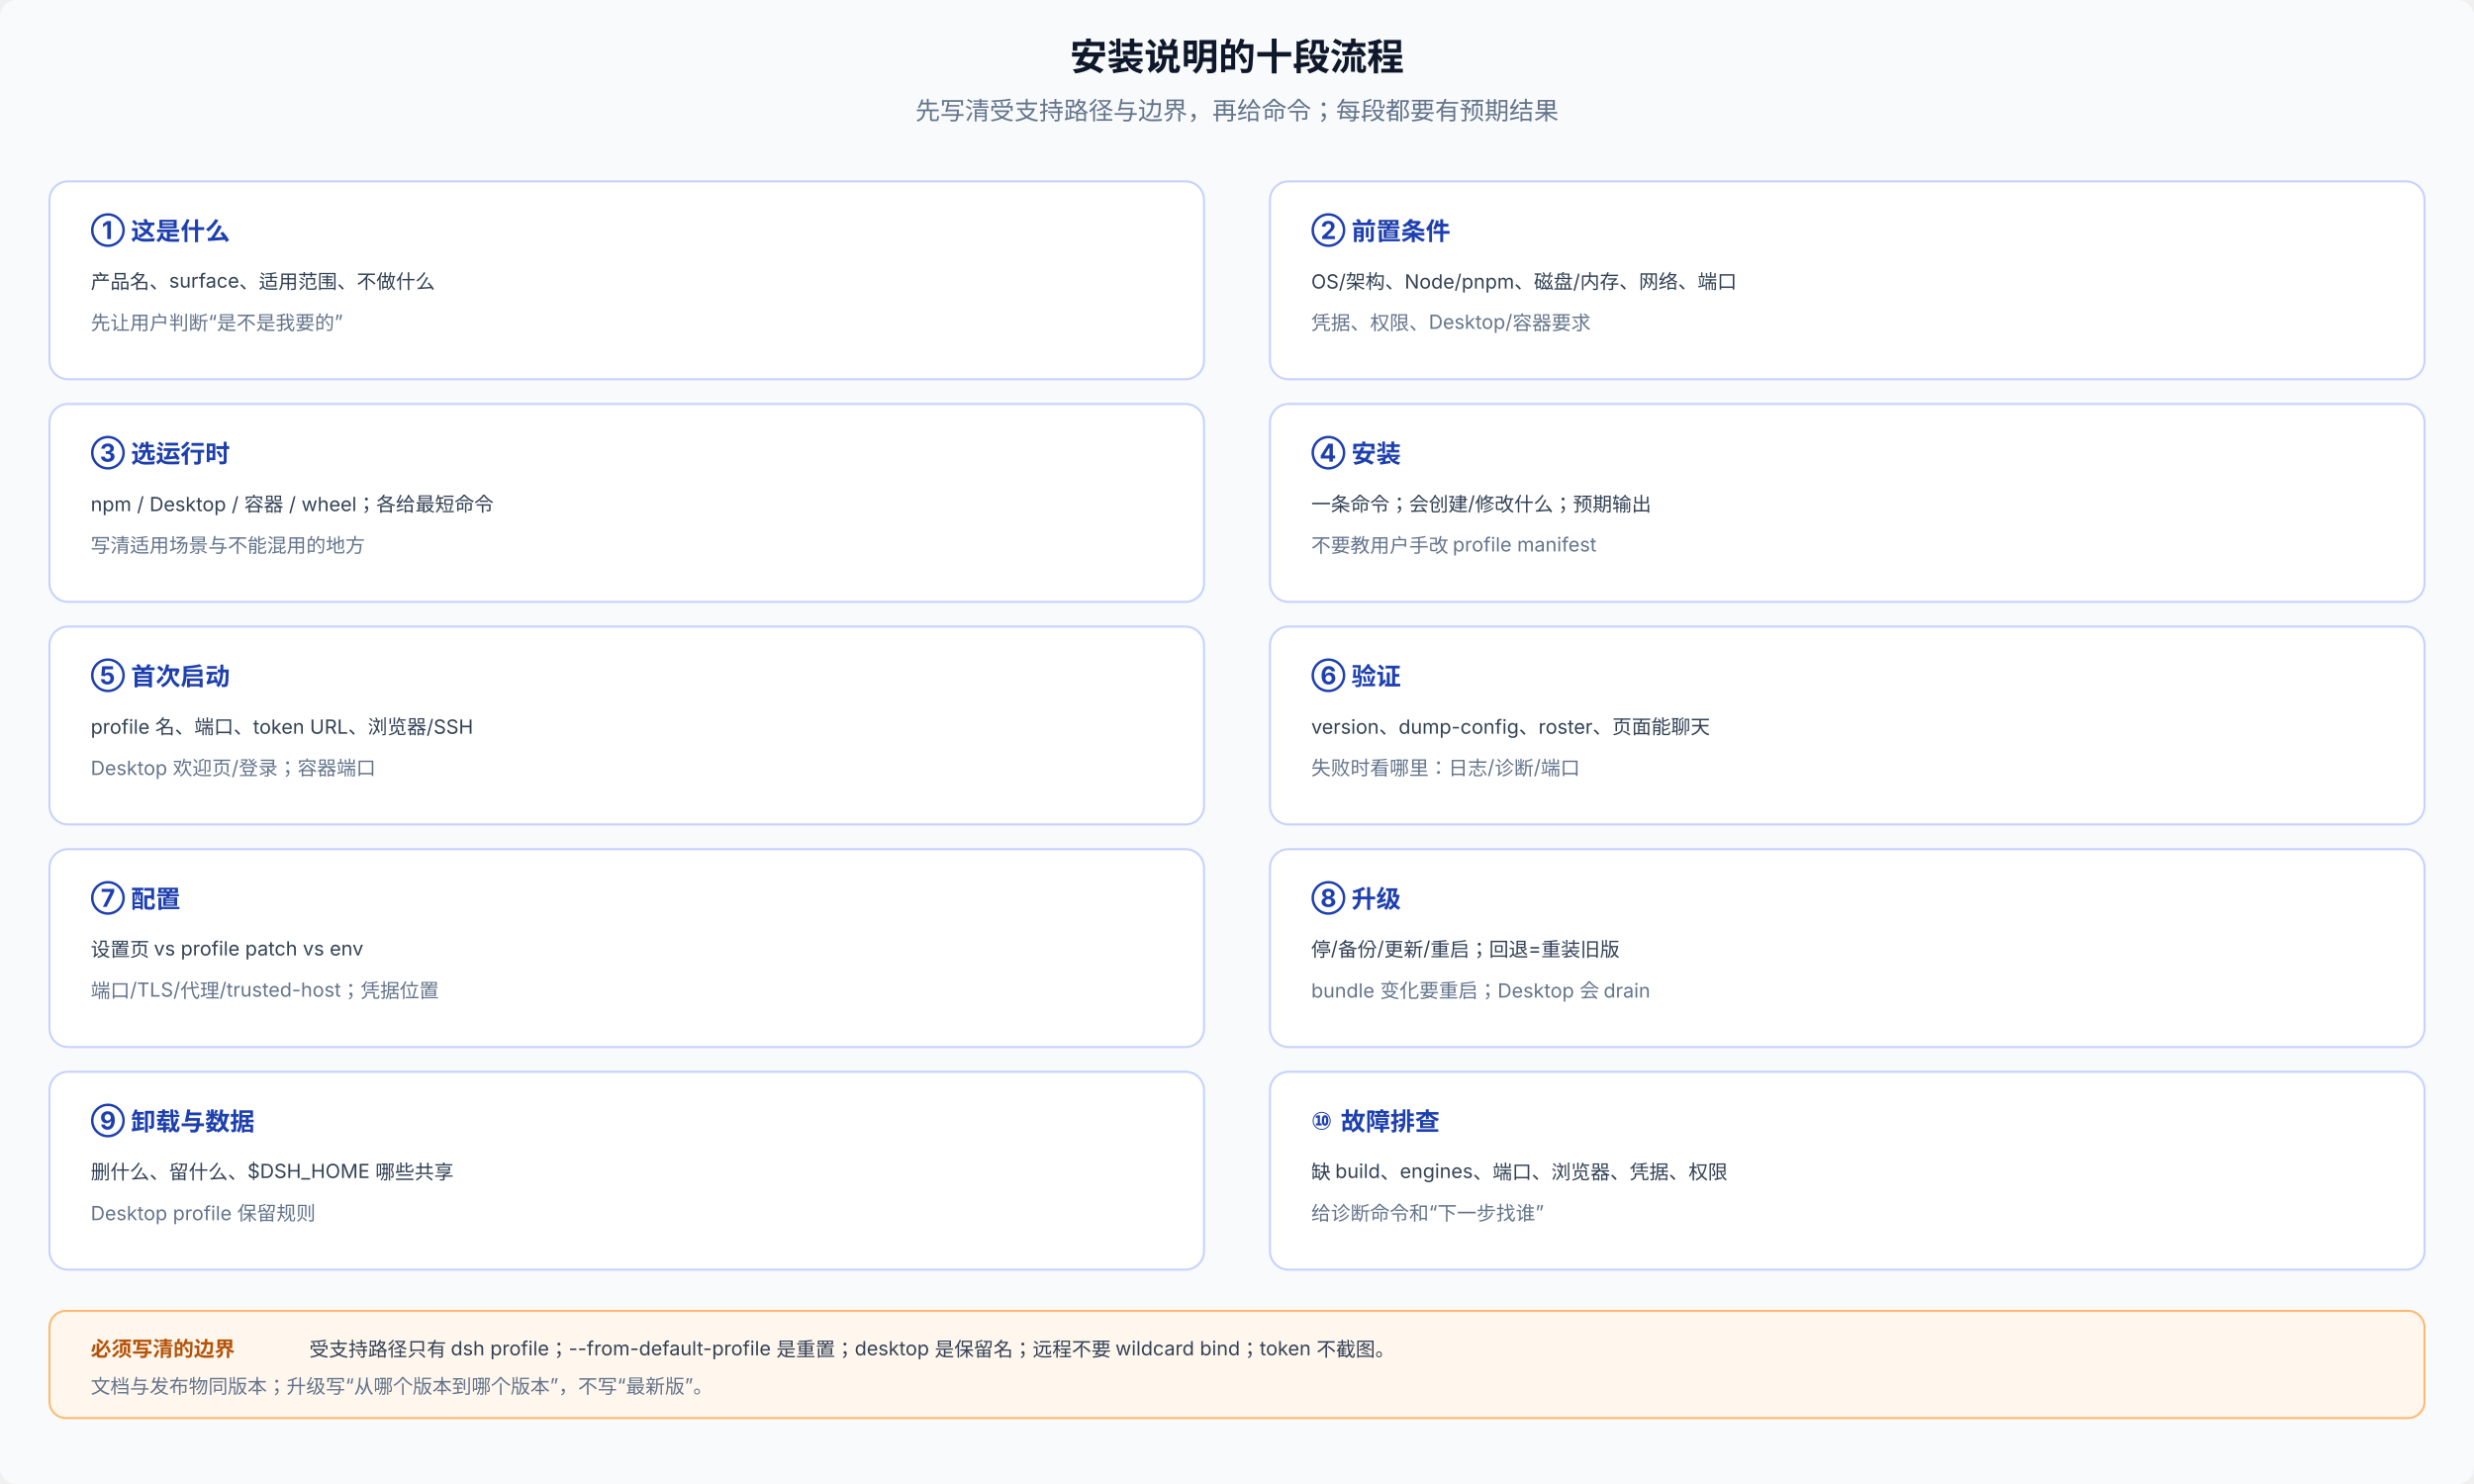
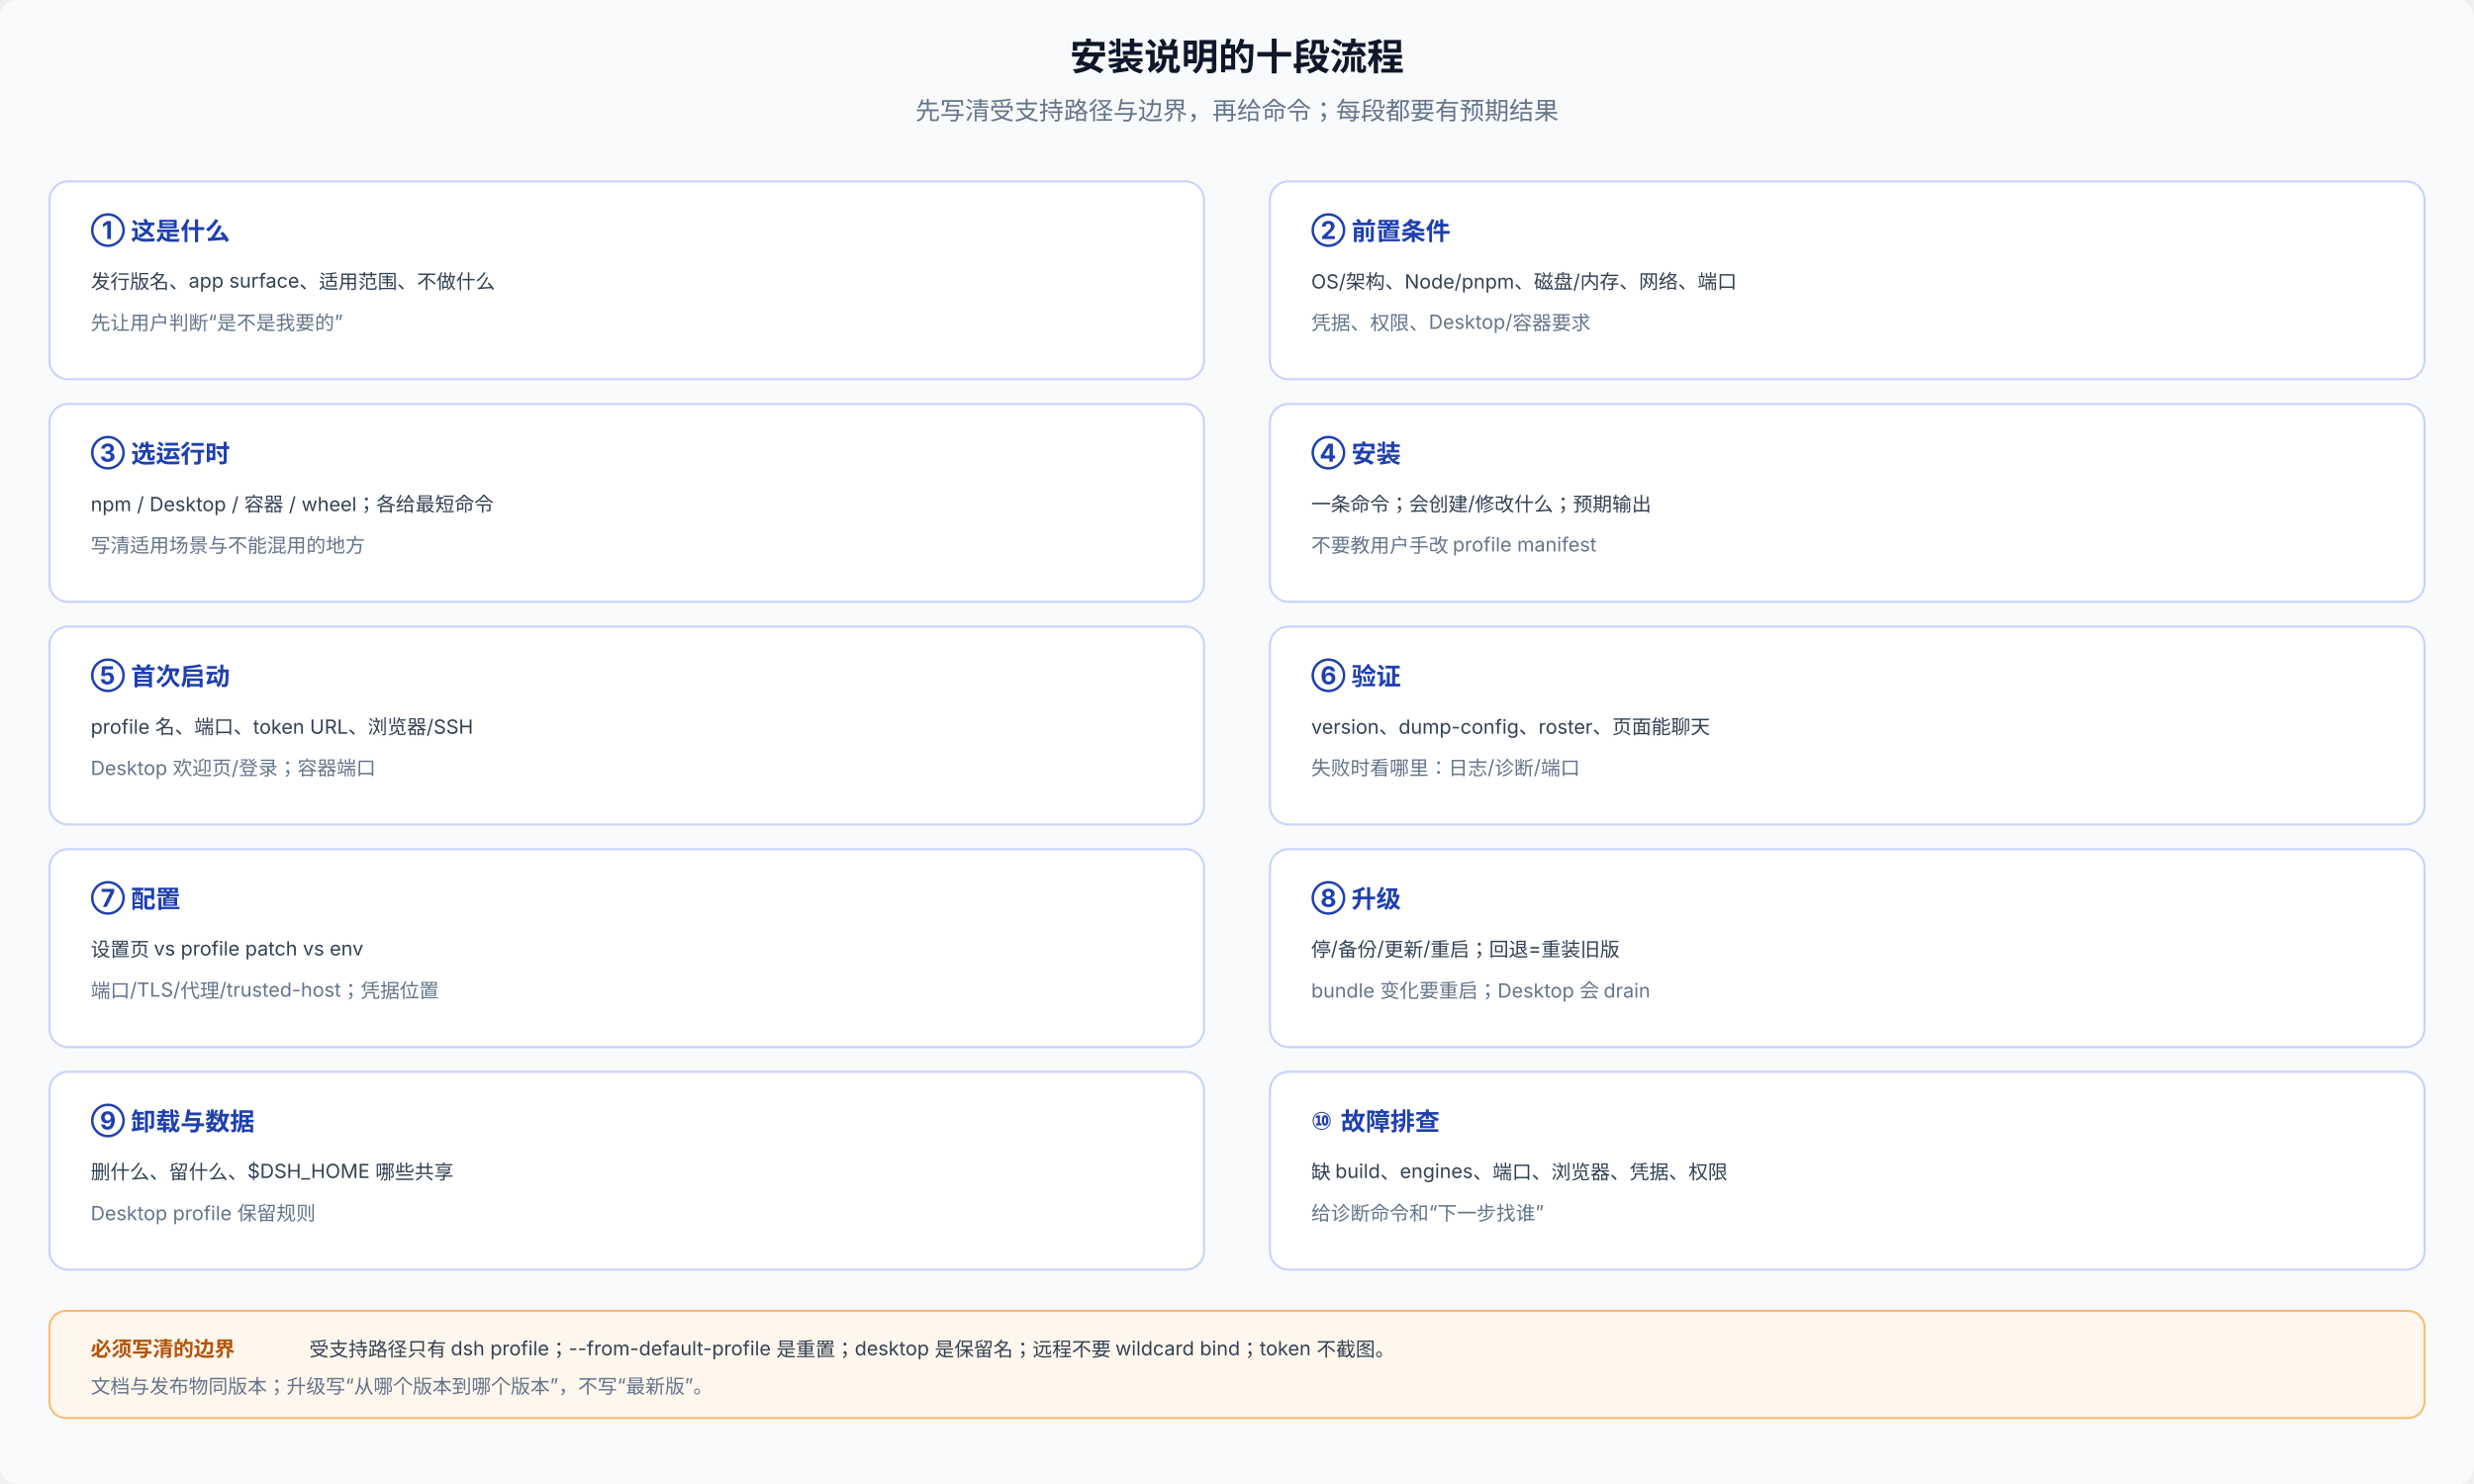
<svg xmlns="http://www.w3.org/2000/svg" viewBox="0 0 1200 720" width="1200" height="720" font-family="system-ui, -apple-system, 'PingFang SC', 'Noto Sans SC', sans-serif" font-size="12">
  <rect width="1200" height="720" rx="8" fill="#f8fafc" />
  <text x="600" y="34" text-anchor="middle" font-size="18" font-weight="700" fill="#0f172a">安装说明的十段流程</text>
  <text x="600" y="58" text-anchor="middle" fill="#64748b">先写清受支持路径与边界，再给命令；每段都要有预期结果</text>
  <g>
    <rect x="24" y="88" width="560" height="96" rx="9" fill="#ffffff" stroke="#c7d2fe" />
    <text x="44" y="116" font-size="12" font-weight="700" fill="#1e40af">① 这是什么</text>
-     <text x="44" y="140" font-size="9.5" fill="#334155">产品名、surface、适用范围、不做什么</text>
+     <text x="44" y="140" font-size="9.5" fill="#334155">发行版名、app surface、适用范围、不做什么</text>
    <text x="44" y="160" font-size="9.5" fill="#64748b">先让用户判断“是不是我要的”</text>
    <rect x="616" y="88" width="560" height="96" rx="9" fill="#ffffff" stroke="#c7d2fe" />
    <text x="636" y="116" font-size="12" font-weight="700" fill="#1e40af">② 前置条件</text>
    <text x="636" y="140" font-size="9.5" fill="#334155">OS/架构、Node/pnpm、磁盘/内存、网络、端口</text>
    <text x="636" y="160" font-size="9.5" fill="#64748b">凭据、权限、Desktop/容器要求</text>
    <rect x="24" y="196" width="560" height="96" rx="9" fill="#ffffff" stroke="#c7d2fe" />
    <text x="44" y="224" font-size="12" font-weight="700" fill="#1e40af">③ 选运行时</text>
    <text x="44" y="248" font-size="9.5" fill="#334155">npm / Desktop / 容器 / wheel；各给最短命令</text>
    <text x="44" y="268" font-size="9.5" fill="#64748b">写清适用场景与不能混用的地方</text>
    <rect x="616" y="196" width="560" height="96" rx="9" fill="#ffffff" stroke="#c7d2fe" />
    <text x="636" y="224" font-size="12" font-weight="700" fill="#1e40af">④ 安装</text>
    <text x="636" y="248" font-size="9.5" fill="#334155">一条命令；会创建/修改什么；预期输出</text>
    <text x="636" y="268" font-size="9.5" fill="#64748b">不要教用户手改 profile manifest</text>
    <rect x="24" y="304" width="560" height="96" rx="9" fill="#ffffff" stroke="#c7d2fe" />
    <text x="44" y="332" font-size="12" font-weight="700" fill="#1e40af">⑤ 首次启动</text>
    <text x="44" y="356" font-size="9.5" fill="#334155">profile 名、端口、token URL、浏览器/SSH</text>
    <text x="44" y="376" font-size="9.5" fill="#64748b">Desktop 欢迎页/登录；容器端口</text>
    <rect x="616" y="304" width="560" height="96" rx="9" fill="#ffffff" stroke="#c7d2fe" />
    <text x="636" y="332" font-size="12" font-weight="700" fill="#1e40af">⑥ 验证</text>
    <text x="636" y="356" font-size="9.5" fill="#334155">version、dump-config、roster、页面能聊天</text>
    <text x="636" y="376" font-size="9.5" fill="#64748b">失败时看哪里：日志/诊断/端口</text>
    <rect x="24" y="412" width="560" height="96" rx="9" fill="#ffffff" stroke="#c7d2fe" />
    <text x="44" y="440" font-size="12" font-weight="700" fill="#1e40af">⑦ 配置</text>
    <text x="44" y="464" font-size="9.5" fill="#334155">设置页 vs profile patch vs env</text>
    <text x="44" y="484" font-size="9.5" fill="#64748b">端口/TLS/代理/trusted-host；凭据位置</text>
    <rect x="616" y="412" width="560" height="96" rx="9" fill="#ffffff" stroke="#c7d2fe" />
    <text x="636" y="440" font-size="12" font-weight="700" fill="#1e40af">⑧ 升级</text>
    <text x="636" y="464" font-size="9.5" fill="#334155">停/备份/更新/重启；回退=重装旧版</text>
    <text x="636" y="484" font-size="9.5" fill="#64748b">bundle 变化要重启；Desktop 会 drain</text>
    <rect x="24" y="520" width="560" height="96" rx="9" fill="#ffffff" stroke="#c7d2fe" />
    <text x="44" y="548" font-size="12" font-weight="700" fill="#1e40af">⑨ 卸载与数据</text>
    <text x="44" y="572" font-size="9.5" fill="#334155">删什么、留什么、$DSH_HOME 哪些共享</text>
    <text x="44" y="592" font-size="9.5" fill="#64748b">Desktop profile 保留规则</text>
    <rect x="616" y="520" width="560" height="96" rx="9" fill="#ffffff" stroke="#c7d2fe" />
    <text x="636" y="548" font-size="12" font-weight="700" fill="#1e40af">⑩ 故障排查</text>
    <text x="636" y="572" font-size="9.5" fill="#334155">缺 build、engines、端口、浏览器、凭据、权限</text>
    <text x="636" y="592" font-size="9.5" fill="#64748b">给诊断命令和“下一步找谁”</text>
  </g>
  <rect x="24" y="636" width="1152" height="52" rx="8" fill="#fff7ed" stroke="#fdba74" />
  <text x="44" y="658" font-size="10" font-weight="700" fill="#b45309">必须写清的边界</text>
  <text x="150" y="658" font-size="9.5" fill="#334155">受支持路径只有 dsh profile；--from-default-profile 是重置；desktop 是保留名；远程不要 wildcard bind；token 不截图。</text>
  <text x="44" y="676" font-size="9.5" fill="#64748b">文档与发布物同版本；升级写“从哪个版本到哪个版本”，不写“最新版”。</text>
</svg>
